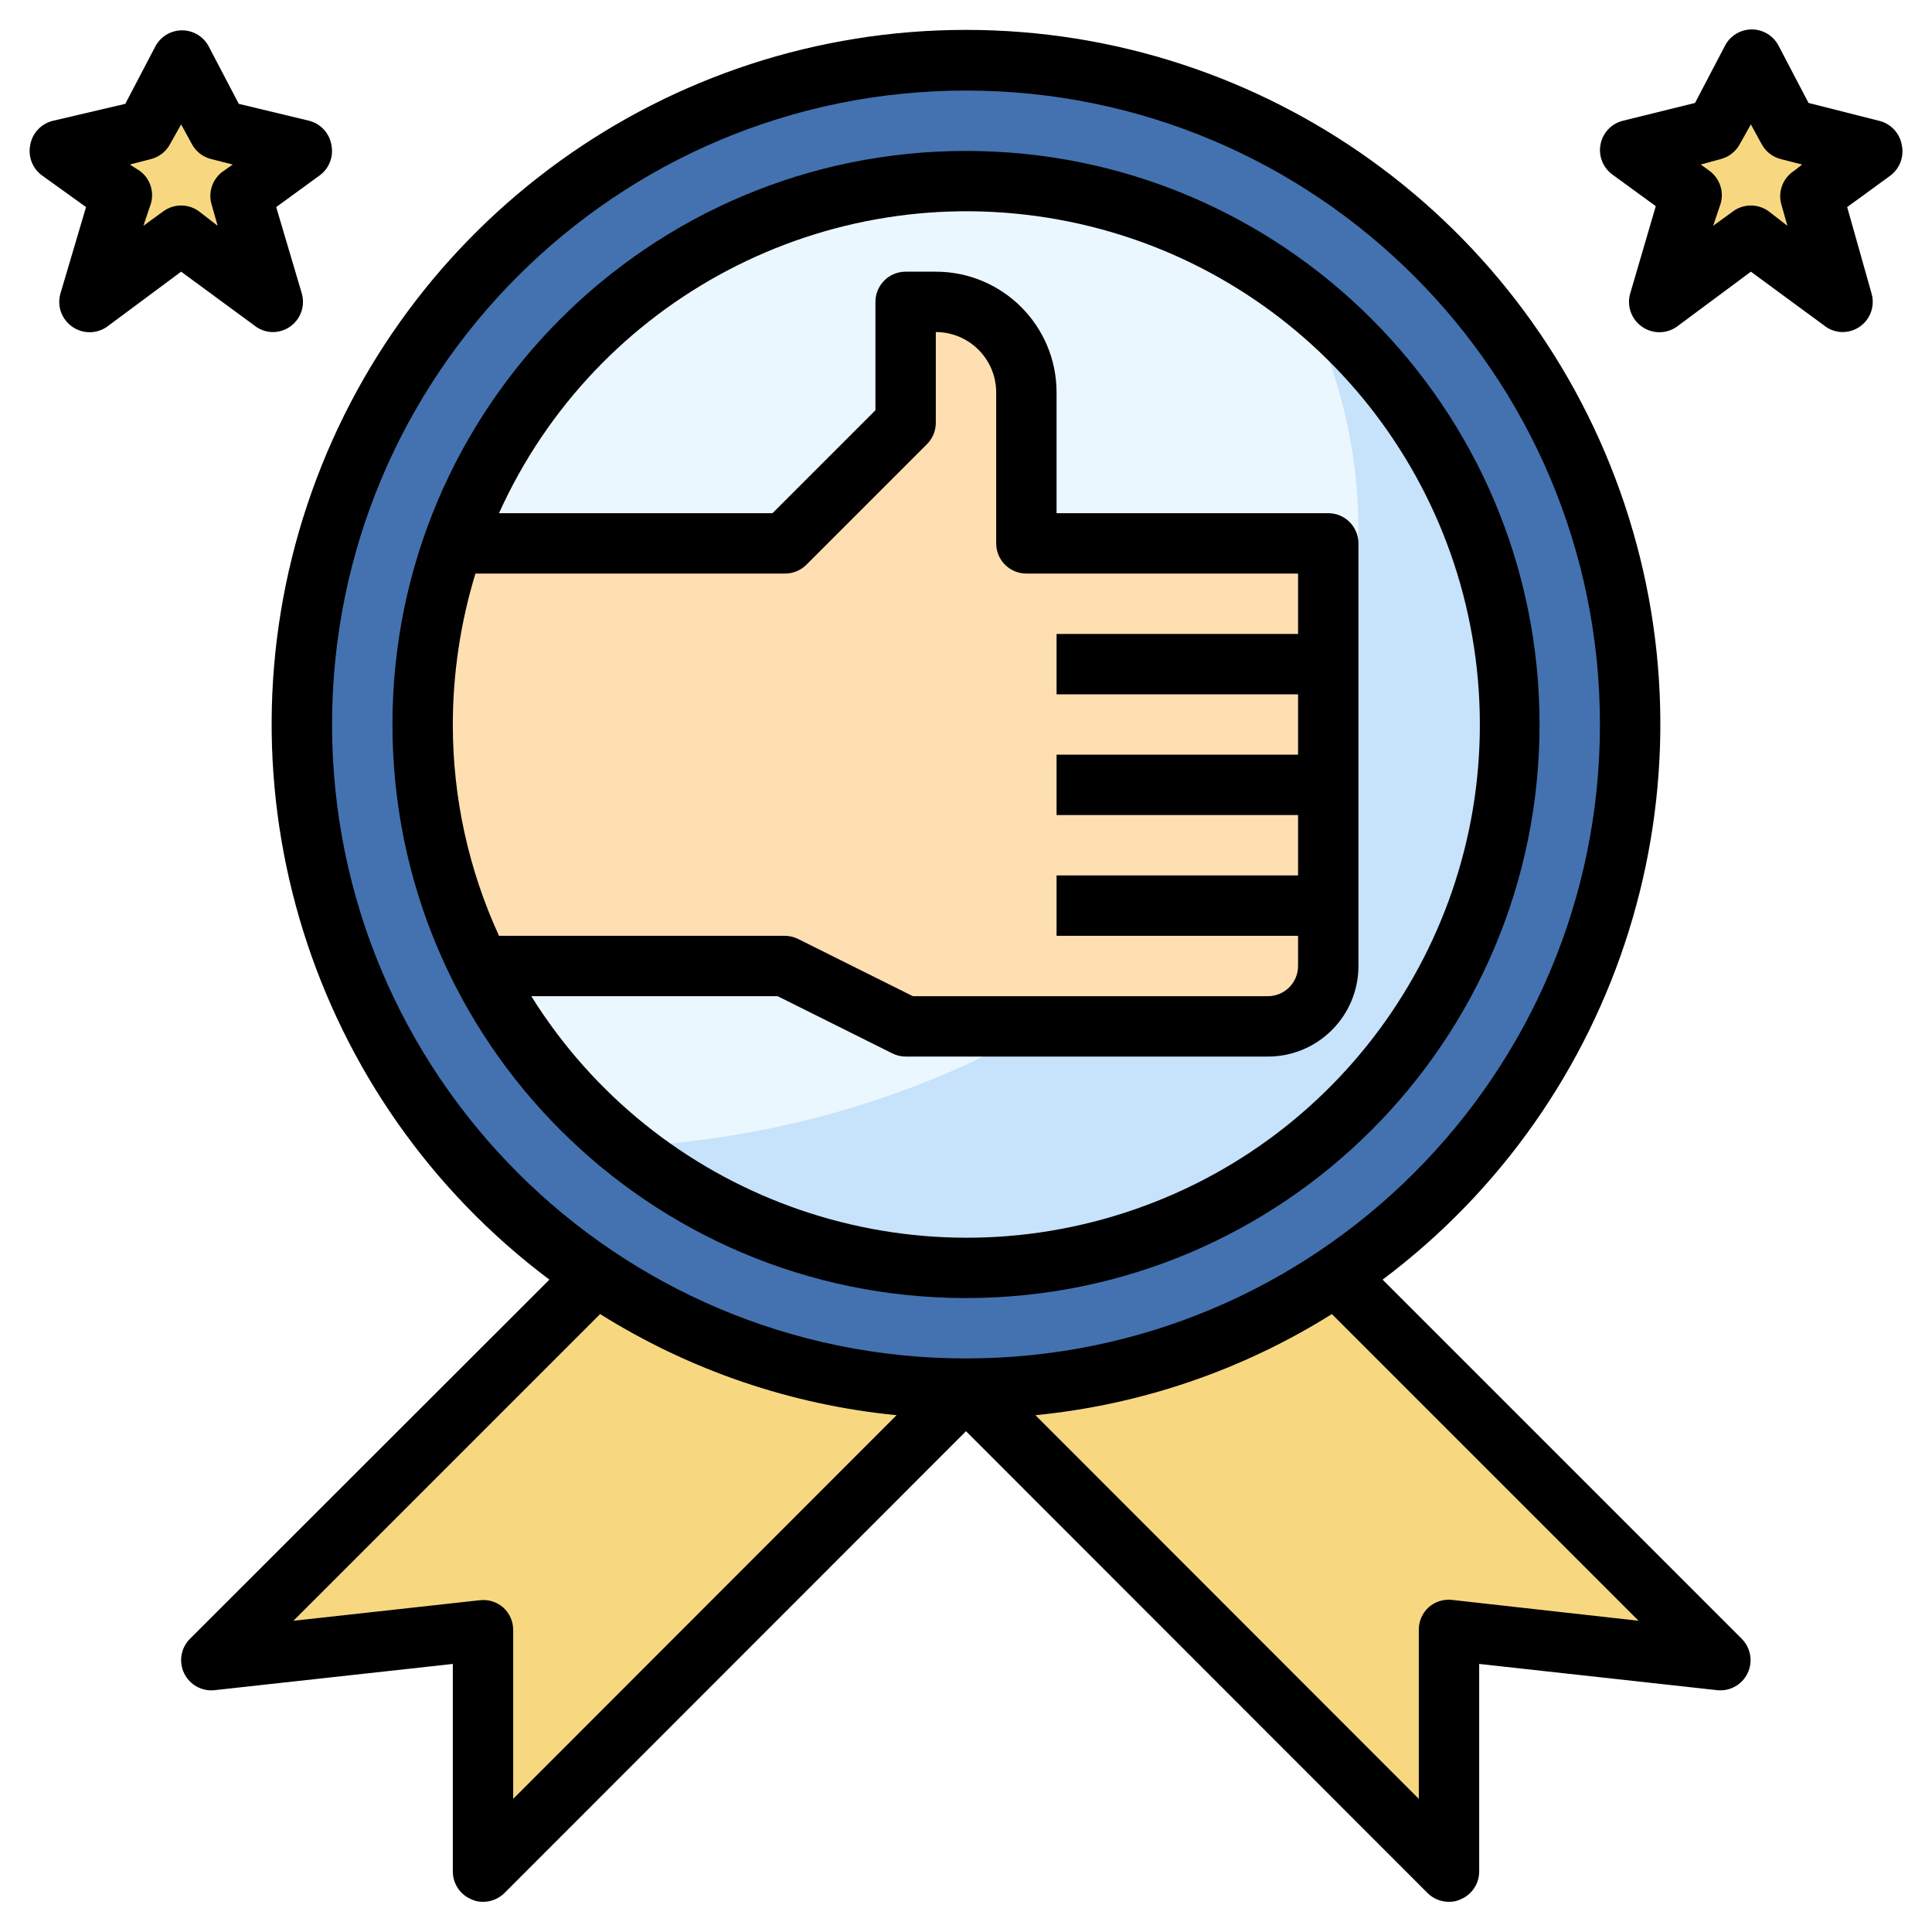
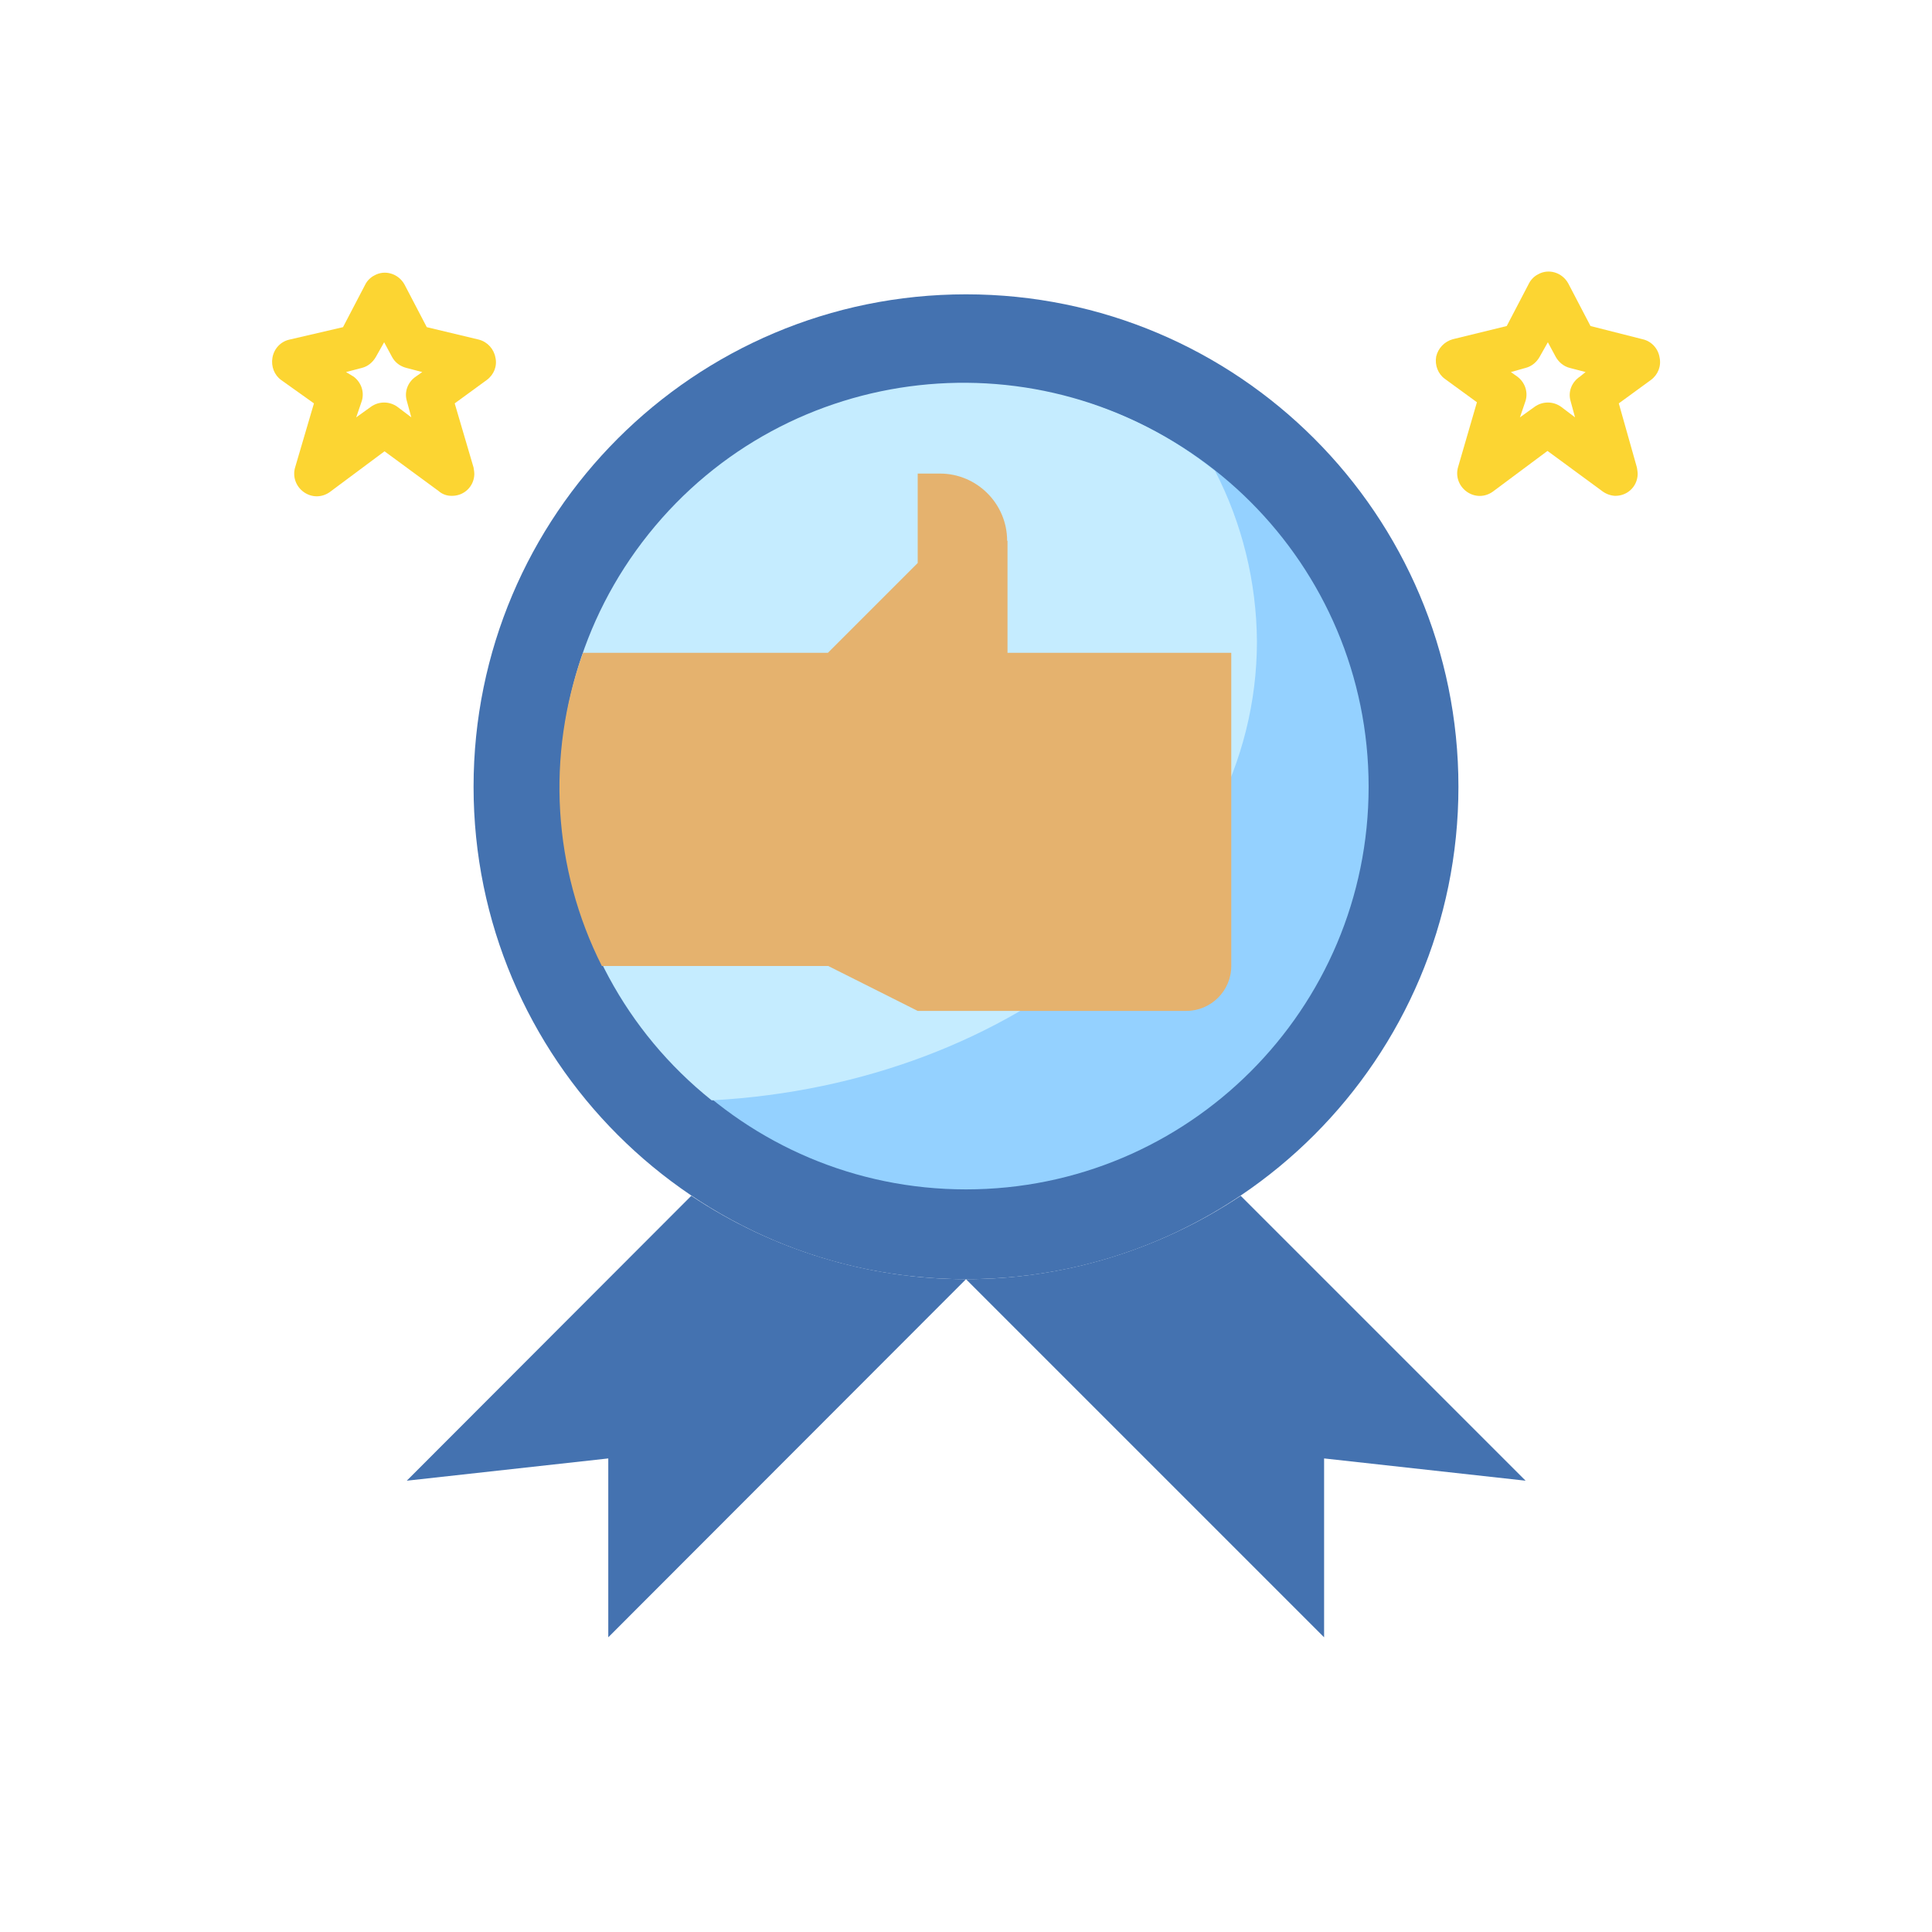
- <svg xmlns="http://www.w3.org/2000/svg" height="512" viewBox="0 0 64 64" width="512">
-   <g id="Layer_13" data-name="Layer 13">
-     <circle cx="32" cy="24" fill="#4472b0" r="22" />
-     <path d="m7 55 9-1v8l16-16a22 22 0 0 1 -12.27-3.73z" fill="#f7d881" />
-     <path d="m44.27 42.27a22 22 0 0 1 -12.27 3.73l16 16v-8l9 1z" fill="#f7d881" />
-     <circle cx="32" cy="24" fill="#c7e2fb" r="18" />
-     <path d="m45 17.5a16.74 16.74 0 0 0 -1.87-7.63 18 18 0 0 0 -22.49 28.13c13.59-.71 24.36-9.61 24.36-20.5z" fill="#ebf7fe" />
-     <path d="m34 13a3 3 0 0 0 -3-3h-1v4l-4 4h-10.95a17.79 17.79 0 0 0 .84 14h10.11l4 2h12a2 2 0 0 0 2-2v-14h-10z" fill="#fddfb1" />
-     <path d="m6 2 1.24 2.3 2.76.7-2 1.47 1 3.53-3-2.2-3 2.2 1-3.53-2-1.47 2.76-.7z" fill="#f7d881" />
-     <path d="m58 2 1.24 2.3 2.76.7-2 1.47 1 3.53-3-2.2-3 2.2 1-3.53-2-1.47 2.76-.7z" fill="#f7d881" />
-     <path d="m45.8 42.39a23 23 0 1 0 -27.6 0l-11.91 11.9a1 1 0 0 0 -.19 1.14 1 1 0 0 0 1 .56l7.9-.87v6.88a1 1 0 0 0 .62.92.84.84 0 0 0 .38.08 1 1 0 0 0 .71-.29l15.29-15.3 15.29 15.3a1 1 0 0 0 .71.29.84.84 0 0 0 .38-.08 1 1 0 0 0 .62-.92v-6.88l7.89.87a1 1 0 0 0 1-.56 1 1 0 0 0 -.19-1.14zm-34.8-18.39a21 21 0 1 1 21 21 21 21 0 0 1 -21-21zm5.67 29.25a1 1 0 0 0 -.78-.24l-6.17.68 10.16-10.16a22.62 22.62 0 0 0 9.82 3.35l-12.7 12.71v-5.59a1 1 0 0 0 -.33-.75zm31.44-.25a1 1 0 0 0 -.78.24 1 1 0 0 0 -.33.76v5.59l-12.7-12.71a22.62 22.62 0 0 0 9.82-3.35l10.16 10.16z" />
-     <path d="m51 24a19 19 0 1 0 -19 19 19 19 0 0 0 19-19zm-35.25-5h10.25a1 1 0 0 0 .71-.29l4-4a1 1 0 0 0 .29-.71v-3a2 2 0 0 1 2 2v5a1 1 0 0 0 1 1h9v2h-8v2h8v2h-8v2h8v2h-8v2h8v1a1 1 0 0 1 -1 1h-11.76l-3.79-1.89a1 1 0 0 0 -.45-.11h-9.47a16.74 16.74 0 0 1 -1.53-7 17.19 17.19 0 0 1 .75-5zm1.85 14h8.16l3.79 1.89a1 1 0 0 0 .45.11h12a3 3 0 0 0 3-3v-14a1 1 0 0 0 -1-1h-9v-4a4 4 0 0 0 -4-4h-1a1 1 0 0 0 -1 1v3.59l-3.41 3.41h-9.06a17 17 0 1 1 1.07 16z" />
-     <path d="m9 11a1 1 0 0 0 1-1.27l-.85-2.87 1.44-1.05a1 1 0 0 0 .39-1 1 1 0 0 0 -.74-.81l-2.33-.56-1-1.91a1 1 0 0 0 -1.76 0l-1 1.91-2.39.56a1 1 0 0 0 -.76.81 1 1 0 0 0 .39 1l1.46 1.05-.85 2.87a1 1 0 0 0 .39 1.09 1 1 0 0 0 1.16 0l2.45-1.82 2.41 1.77a1 1 0 0 0 .59.23zm-1.59-5.34a1 1 0 0 0 -.41 1.08l.21.74-.62-.48a1 1 0 0 0 -1.18 0l-.66.48.25-.74a1 1 0 0 0 -.37-1.08l-.33-.21.7-.18a1 1 0 0 0 .63-.49l.37-.66.36.66a1 1 0 0 0 .64.49l.71.18z" />
-     <path d="m63 4.81a1 1 0 0 0 -.76-.81l-2.33-.59-1-1.91a1 1 0 0 0 -1.76 0l-1 1.91-2.39.59a1 1 0 0 0 -.74.78 1 1 0 0 0 .39 1l1.44 1.05-.85 2.9a1 1 0 0 0 .39 1.09 1 1 0 0 0 1.16 0l2.45-1.82 2.41 1.77a1 1 0 0 0 .59.23 1 1 0 0 0 1-1.27l-.81-2.87 1.44-1.05a1 1 0 0 0 .37-1zm-3.57.85a1 1 0 0 0 -.43 1.08l.21.74-.62-.48a1 1 0 0 0 -1.18 0l-.66.48.25-.74a1 1 0 0 0 -.37-1.08l-.29-.21.66-.18a1 1 0 0 0 .63-.49l.37-.66.36.66a1 1 0 0 0 .63.49l.71.18z" />
+ <svg xmlns="http://www.w3.org/2000/svg" version="1.1" id="Layer_1" x="0px" y="0px" viewBox="0 0 512 512" style="enable-background:new 0 0 512 512;" xml:space="preserve">
+   <style type="text/css">
+ 	.st0{fill:#4472B0;}
+ 	.st1{fill:#94D1FF;}
+ 	.st2{fill:#C5ECFF;}
+ 	.st3{fill:#E5B26E;}
+ 	.st4{fill:#FCD532;}
+ </style>
+   <g id="Layer_13">
+     <circle class="st0" cx="256" cy="208.5" r="130.5" />
+     <path class="st0" d="M107.8,392.4l53.4-5.9v47.4L256,339c-25.9,0-51.2-7.7-72.8-22.1L107.8,392.4z" />
+     <path class="st0" d="M328.8,316.9C307.2,331.3,281.9,339,256,339l94.9,94.9v-47.4l53.4,5.9L328.8,316.9z" />
+     <circle class="st1" cx="256" cy="208.5" r="106.7" />
+     <path class="st2" d="M333.1,170c-0.1-15.7-3.9-31.3-11.1-45.2c-46.1-36.8-113.3-29.3-150.1,16.7s-29.3,113.3,16.7,150.1   C269.2,287.3,333.1,234.6,333.1,170z" />
+     <path class="st3" d="M266.9,143.3c0-9.8-8-17.8-17.8-17.8h-5.9v23.7L219.4,173h-64.9c-9.8,27.2-8,57.2,5,83h60l23.7,11.9h71.2   c6.5,0,11.9-5.3,11.9-11.9v-83h-59.3V143.3z" />
+     <path class="st4" d="M119.6,131.4c3.3,0.1,6-2.4,6.1-5.7c0-0.6-0.1-1.2-0.2-1.8l-5-17l8.5-6.2c1.9-1.4,2.8-3.7,2.3-5.9   c-0.4-2.3-2.1-4.2-4.4-4.8l-13.8-3.3l-5.9-11.3c-1.6-2.9-5.2-4-8-2.4c-1,0.5-1.9,1.4-2.4,2.4l-5.9,11.3l-14.2,3.3   c-2.3,0.5-4.1,2.4-4.5,4.8c-0.4,2.3,0.5,4.6,2.3,5.9l8.7,6.2l-5,17c-0.7,2.4,0.2,5,2.3,6.5c2.1,1.5,4.8,1.5,6.9,0l14.5-10.8   l14.3,10.5C117.1,130.9,118.3,131.4,119.6,131.4z M110.2,99.8c-2.1,1.4-3.1,4-2.4,6.4l1.2,4.4l-3.7-2.8c-2.1-1.5-4.9-1.5-7,0   l-3.9,2.8l1.5-4.4c0.7-2.4-0.2-4.9-2.2-6.4l-2-1.2l4.2-1.1c1.6-0.4,2.9-1.5,3.7-2.9l2.2-3.9l2.1,3.9c0.8,1.5,2.2,2.5,3.8,2.9   l4.2,1.1L110.2,99.8z" />
+     <path class="st4" d="M439.8,94.7c-0.4-2.4-2.2-4.3-4.5-4.8l-13.8-3.5l-5.9-11.3c-1.6-2.9-5.2-4-8-2.4c-1,0.5-1.9,1.4-2.4,2.4   l-5.9,11.3L385,89.9c-2.2,0.6-3.9,2.4-4.4,4.6c-0.4,2.3,0.5,4.6,2.3,5.9l8.5,6.2l-5,17.2c-0.7,2.4,0.2,5,2.3,6.5   c2.1,1.5,4.8,1.5,6.9,0l14.5-10.8l14.3,10.5c1,0.8,2.2,1.3,3.5,1.4c3.3,0.1,6-2.4,6.1-5.7c0-0.6-0.1-1.2-0.2-1.8l-4.8-17l8.5-6.2   C439.4,99.3,440.3,97,439.8,94.7z M418.7,99.8c-2.1,1.4-3.2,3.9-2.5,6.4l1.2,4.4l-3.7-2.8c-2.1-1.5-4.9-1.5-7,0l-3.9,2.8l1.5-4.4   c0.7-2.4-0.2-4.9-2.2-6.4l-1.7-1.2l3.9-1.1c1.6-0.4,2.9-1.5,3.7-2.9l2.2-3.9l2.1,3.9c0.8,1.4,2.1,2.5,3.7,2.9l4.2,1.1L418.7,99.8z" />
  </g>
</svg>
